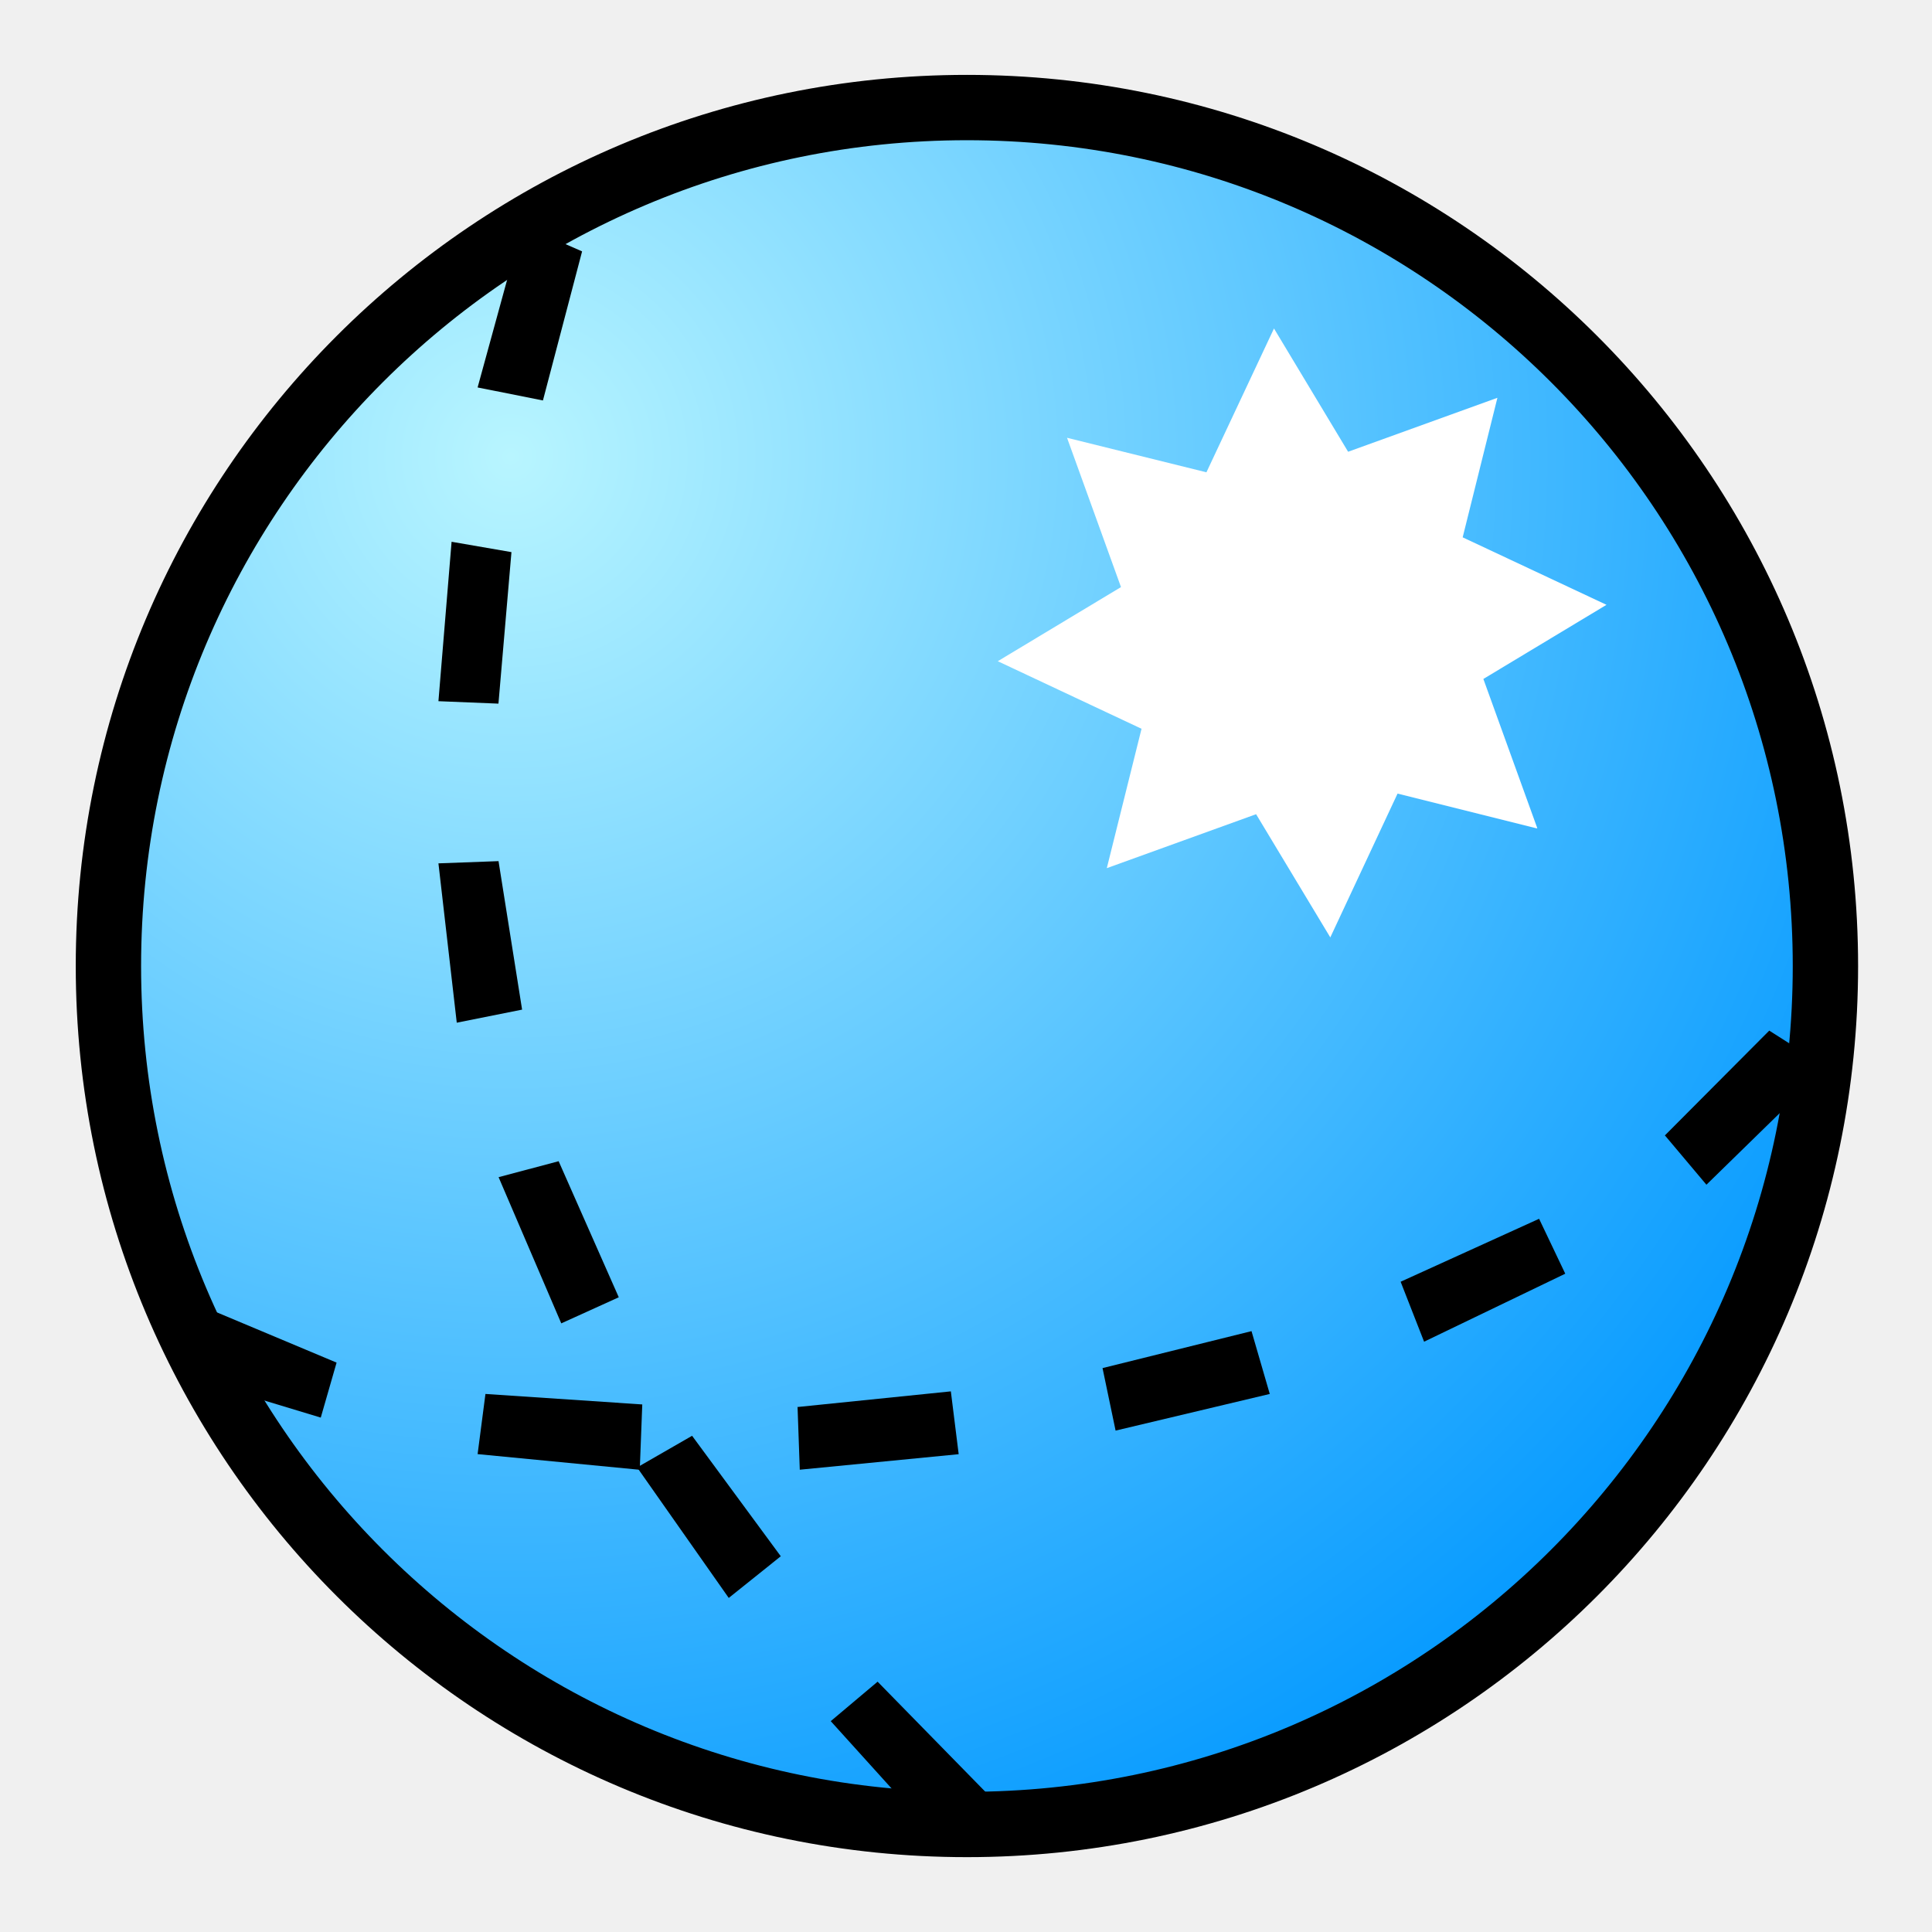
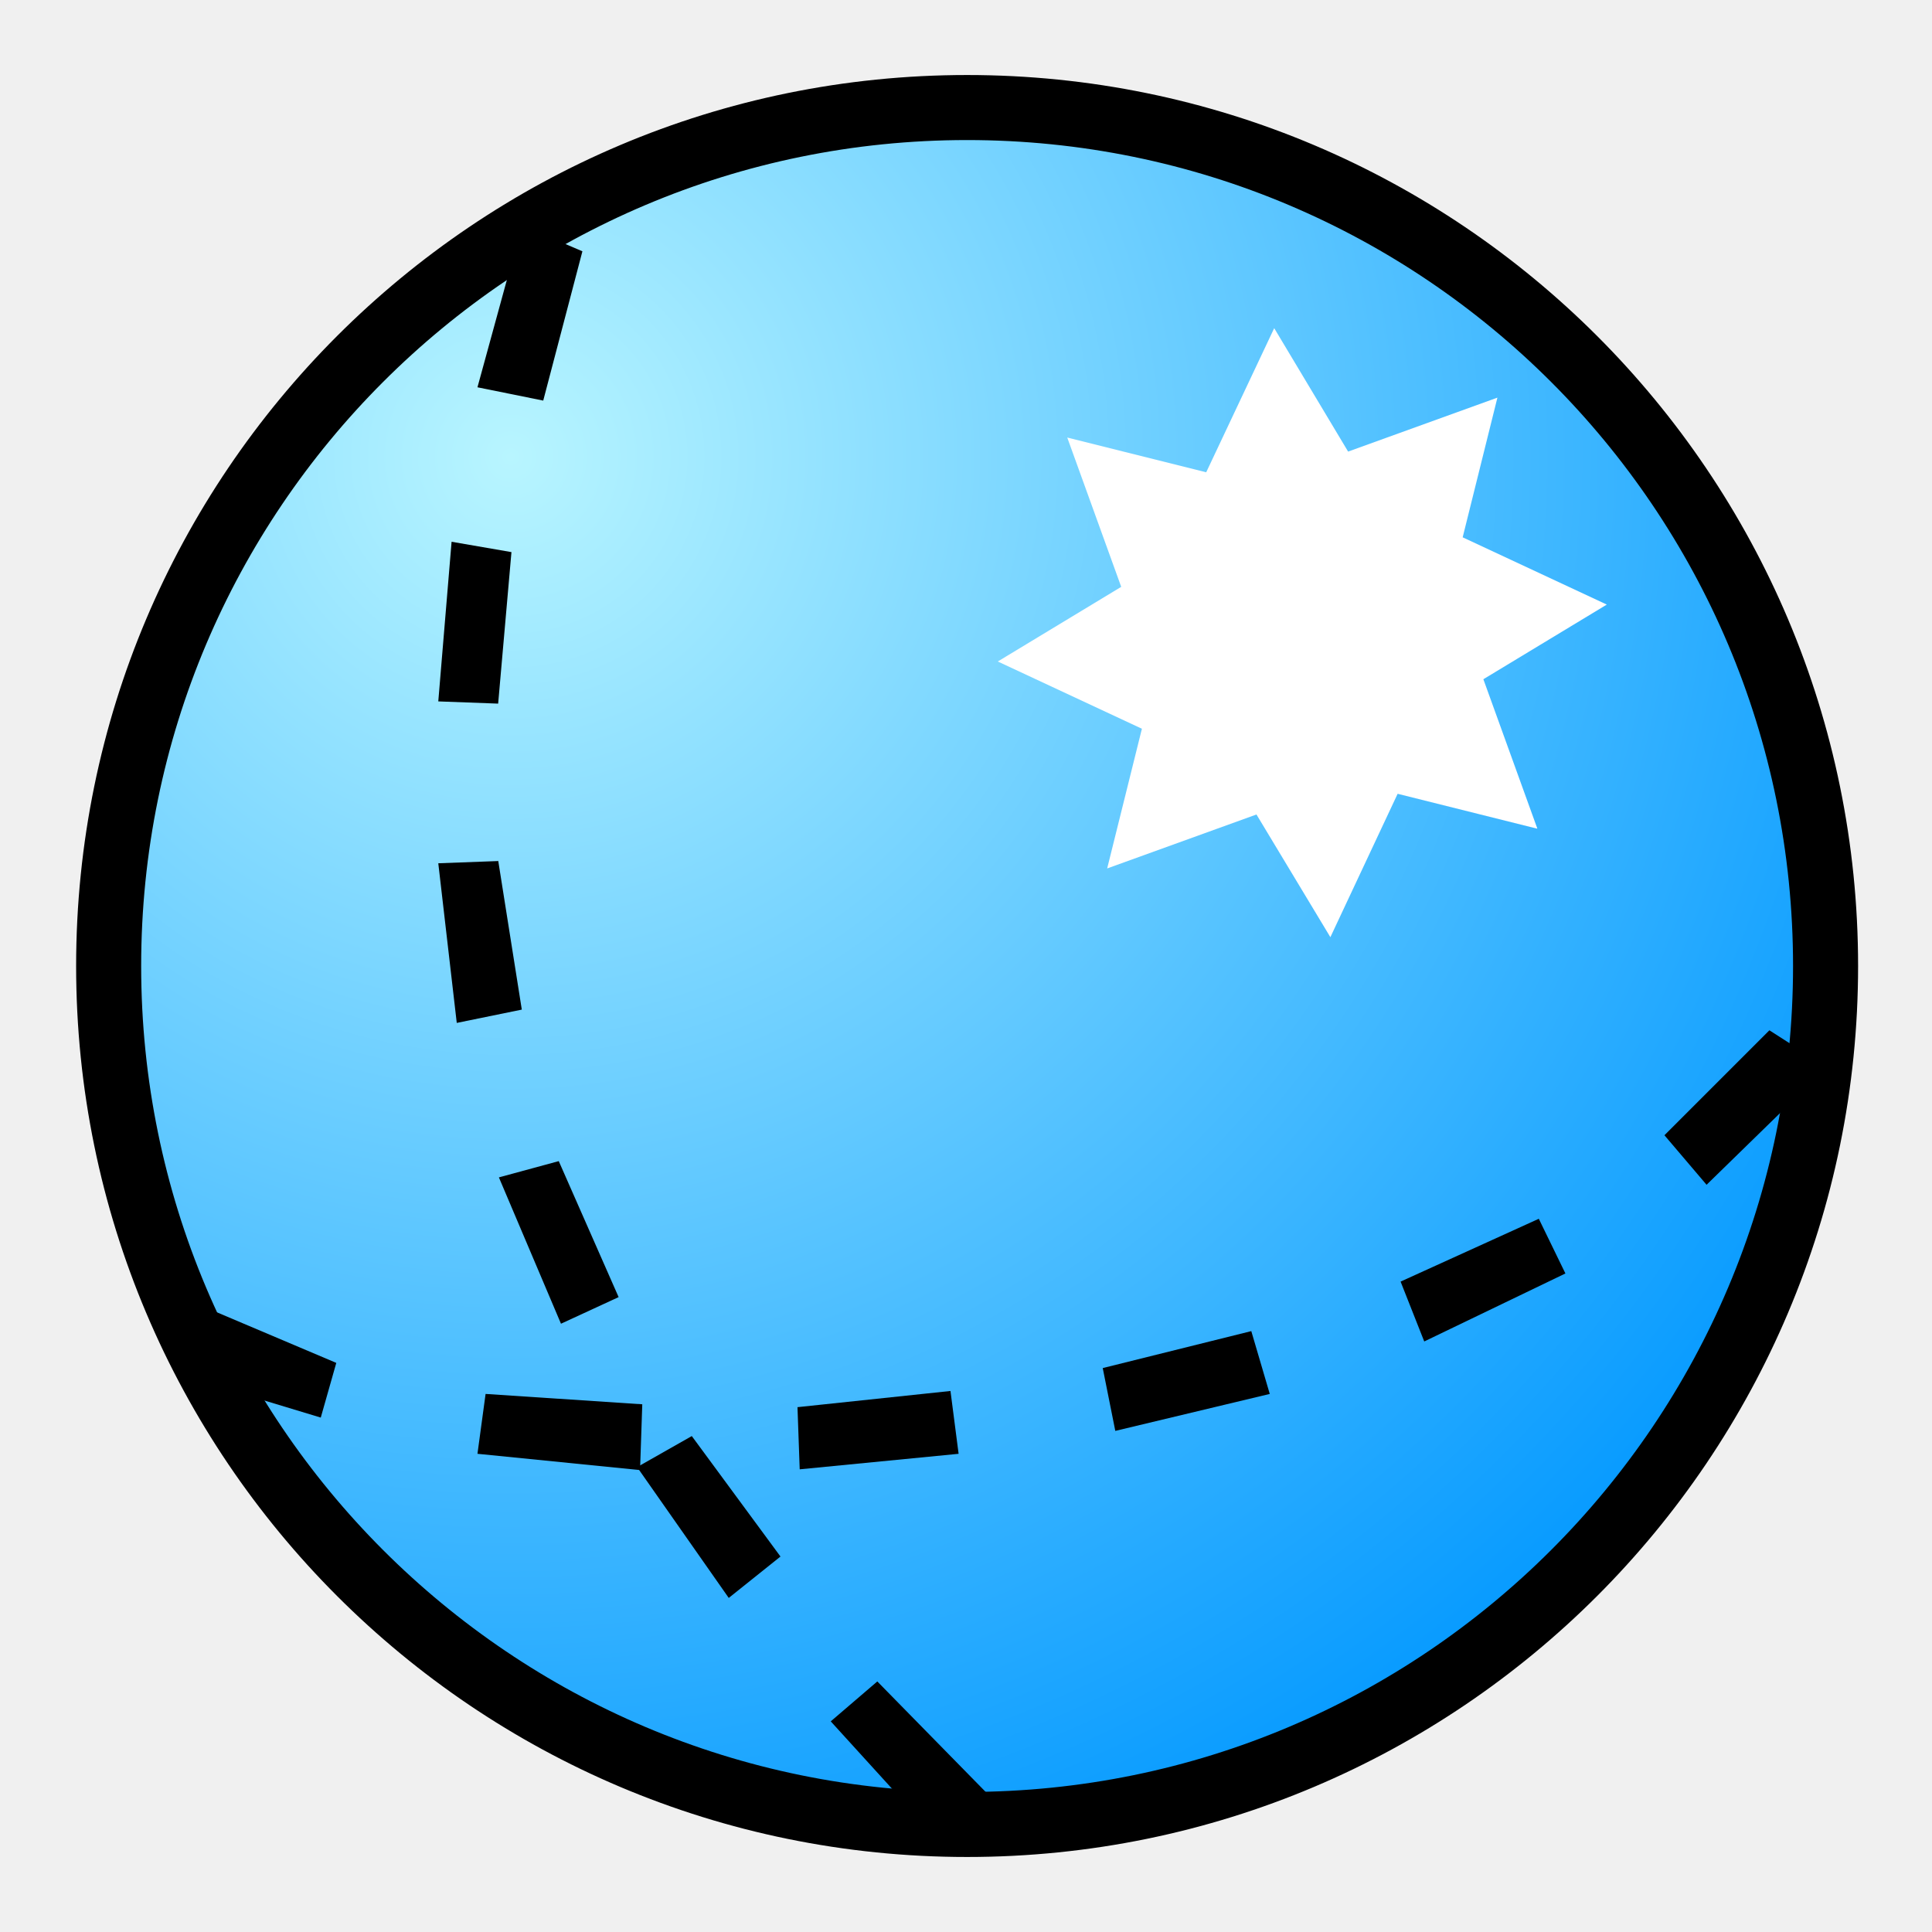
<svg xmlns="http://www.w3.org/2000/svg" viewBox="740 202 2614 2614">
-   <g fill-rule="evenodd" stroke-miterlimit="16" transform="matrix(1 0 0 -1 0 3018.02)" clip-rule="evenodd" stroke-linejoin="bevel">
-     <defs>
-       <radialGradient id="a" cx="1431" cy="2198.4" r="2142.9" gradientUnits="userSpaceOnUse" spreadMethod="pad">
-         <stop offset="0" stop-color="#b8f5ff" />
-         <stop offset="1" stop-color="#0097ff" />
-       </radialGradient>
-     </defs>
-     <path fill="url(#a)" stroke="#000" stroke-width="88.4" d="M886.7 1509c0 641.5 520 1161.5 1161.5 1161.5 641.7 0 1161.6-520 1161.6-1161.5 0-641.4-520-1161.5-1161.5-1161.5-641.7 0-1161.6 520-1161.6 1161.5z" />
-     <path fill="#fff" d="M2820 1695.4l-73 202 166.6 100.3L2719 2089l47 188.8-202-73-100.3 166.8-91.4-194.6-188.6 46.7 73-202-166.7-100.3 194.5-91.4-47-188.6 202 73 100.4-166.7 91 194.6 188-47z" />
-     <path d="M1527.6 2476l-53-201.8-88.4 17.6 60.2 219.5 81.2-35.4zm-95.6-407l-17.6-205-81.2 3.3L1351 2083l81-14zm-17.6-417.4l32-201.6-88.4-17.7-24.8 215.6 81.2 3zm81.4-406.6l81.4-184.2-77.8-35.3-84.8 197.8 81.2 21.6zm180.6-371.6l120-163L1726 654l-124 176.6 74.4 42.8zm251-332.7l152.2-155.5-85-42.4L1864 487.3l63.4 53.4zm-909 506l177-74.3L1174 898l-152 46-3.7 102.6z" />
-     <path d="M1396.8 930l212.2-14.2-3.4-88.4-219.4 21.2 10.6 81.3zm421-17.8l208.7 21.3 10.6-85-215-21-3 84.7zm414 52.8l201.5 50 24.7-85-208.6-49.6-17.7 84.7zm403.2 116.8l187.4 85.2 35.4-74.3-191-92-31.7 81zm357.4 197.8l141.4 142 77.8-49.5-162.8-159-56.4 67z" />
+   <radialGradient id="a" cx="1431" cy="2198" r="2143" gradientUnits="userSpaceOnUse" spreadMethod="pad">
+     <stop offset="0" stop-color="#b8f5ff" />
+     <stop offset="1" stop-color="#0097ff" />
+   </radialGradient>
+   <g fill-rule="evenodd" stroke-linejoin="bevel" stroke-miterlimit="16" clip-rule="evenodd">
+     <path fill="url(#a)" stroke="#000" stroke-width="88" d="M887 1509a1161 1161 0 1 0 2323 0 1161 1161 0 0 0-2323 0z" transform="matrix(1 0 0 -1 0 3018)" />
+     <path fill="#fff" d="M2820 1323l-73-202 167-101-195-91 47-189-202 73-100-167-92 195-188-47 73 202-167 101 195 91-47 189 202-73 100 166 91-194 188 47z" />
+     <path d="M1528 542l-53 202-89-18 60-219zm-96 407l-18 205-81-3 18-216zm-18 417l32 202-88 18-25-216 81-3zm82 407l81 184-78 36-84-198zm180 372l120 163-70 56-124-177zm251 332l153 156-85 42-131-144zm-909-506l177 75-21 74-152-46z" />
+     <path d="M1397 2088l212 14-3 89-220-22zm421 18l208-22 11 85-215 21-3-84zm414-53l201-50 25 85-209 50zm403-117l187-85 36 74-191 92zm357-198l142-142 78 50-163 159z" />
  </g>
</svg>
